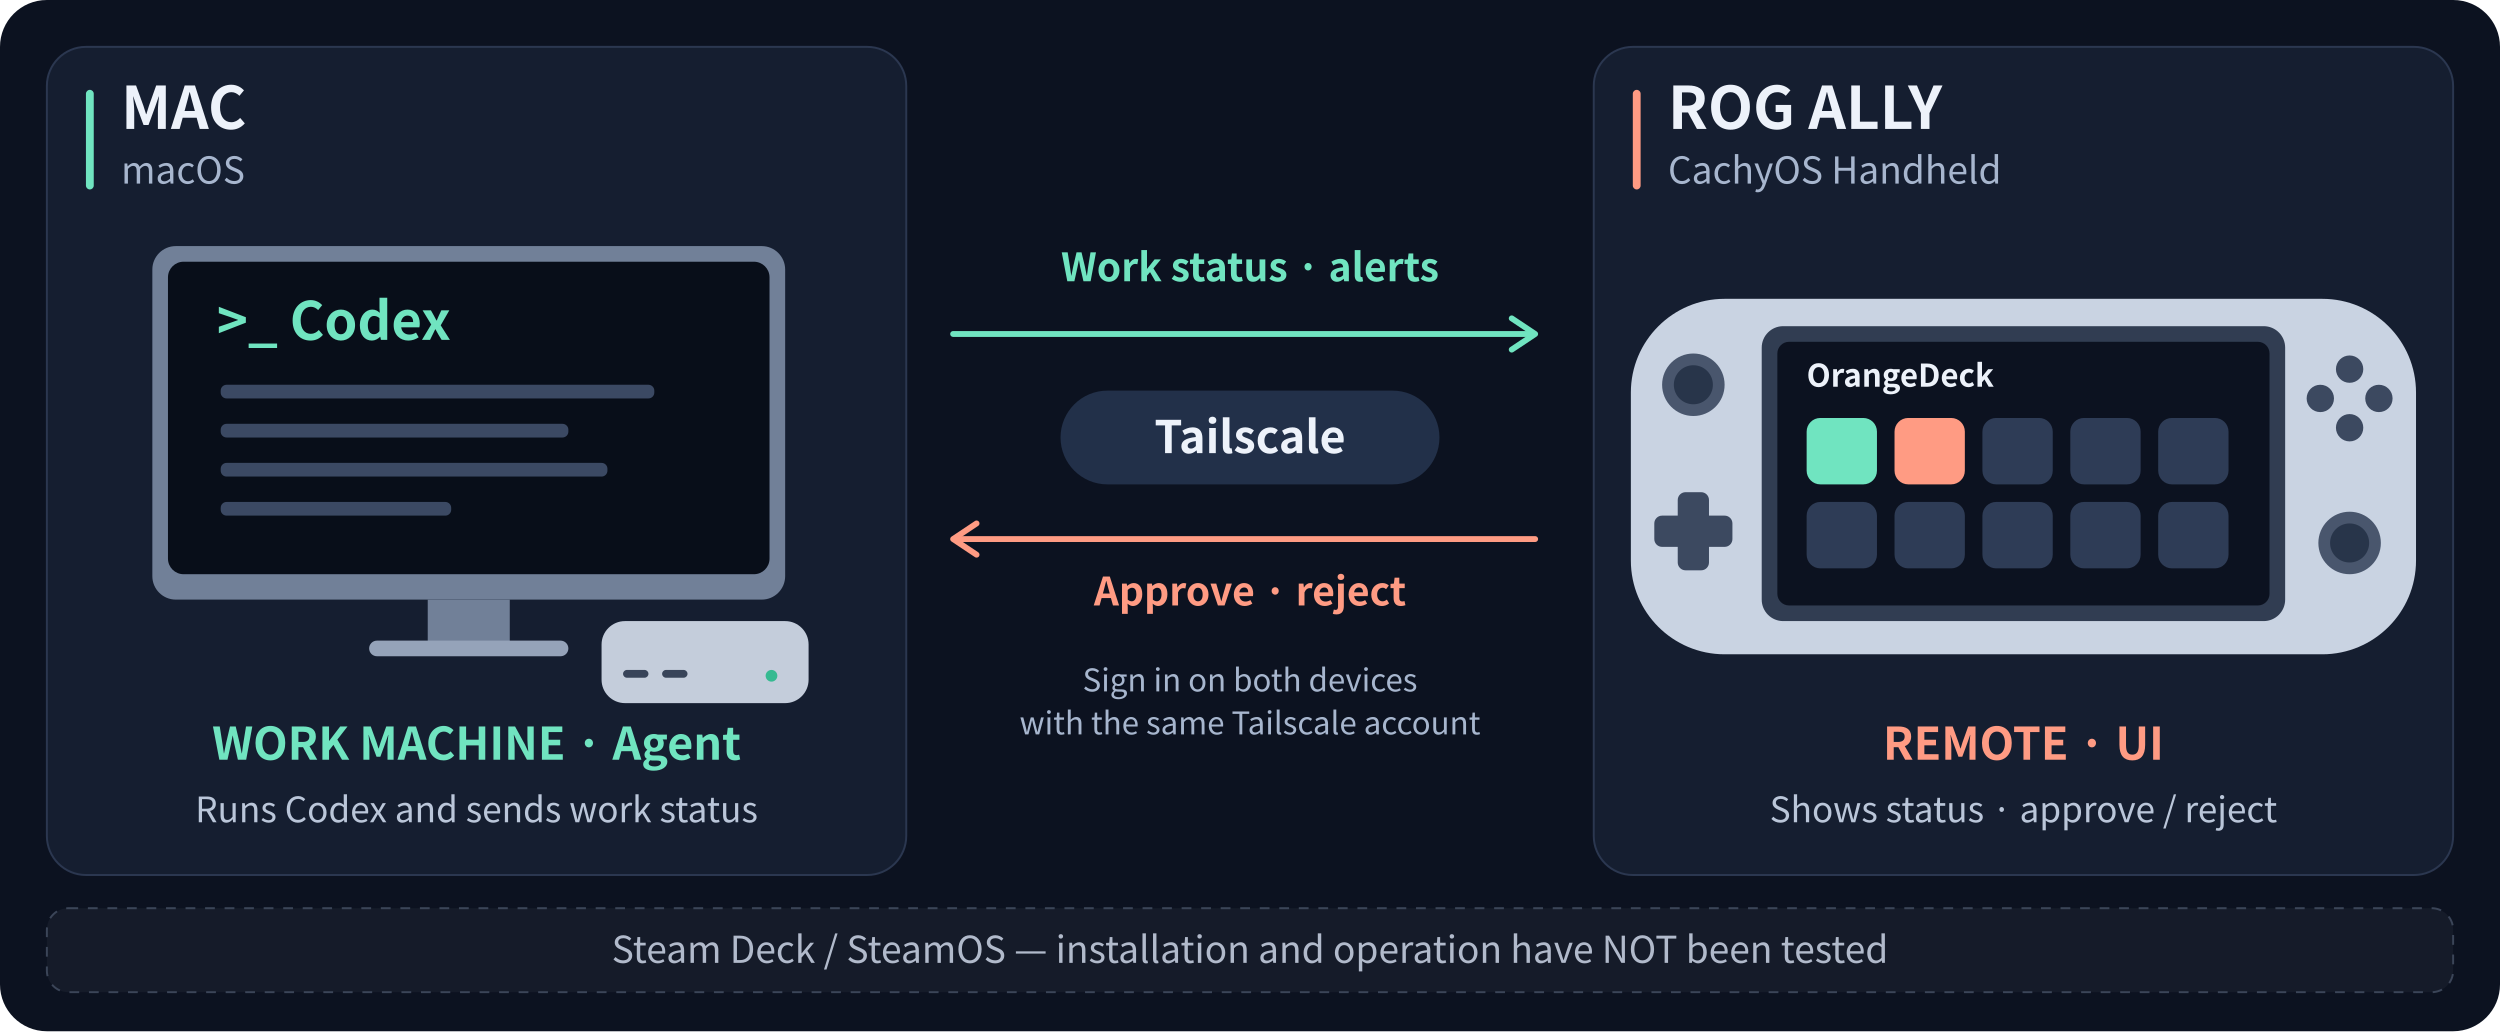
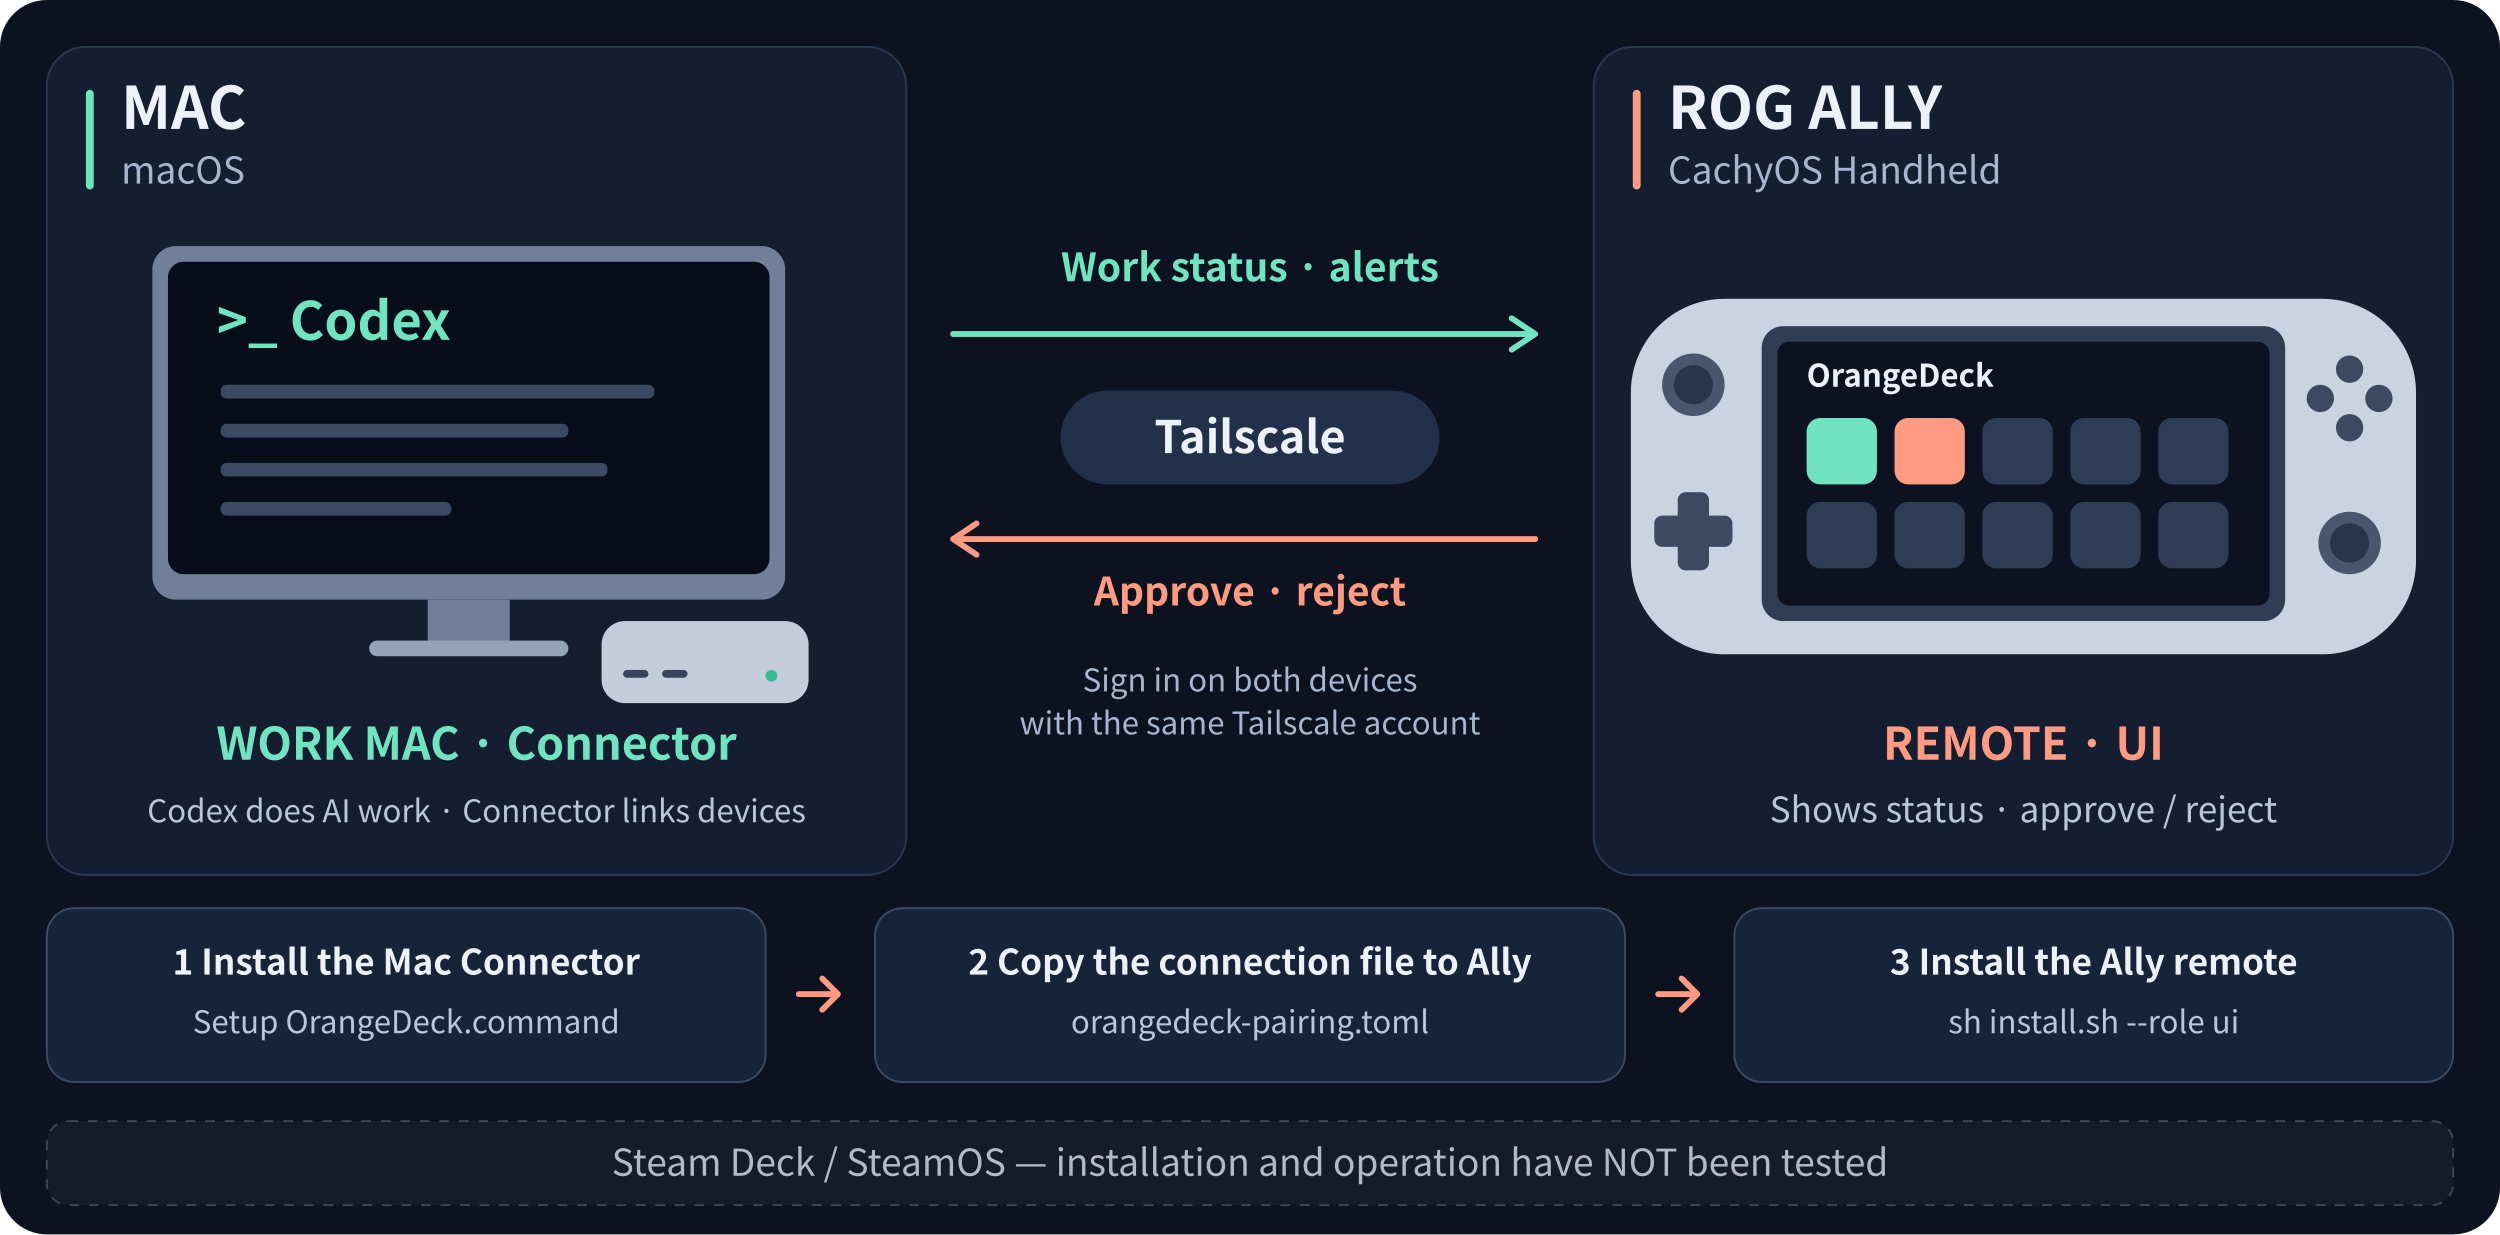
- <svg xmlns="http://www.w3.org/2000/svg" width="1280" height="528" viewBox="0 0 1280 528" role="img" aria-labelledby="title description">
-   <rect x="0" y="0" width="1280" height="528" rx="24" fill="#0c1220" />
+ <svg xmlns="http://www.w3.org/2000/svg" width="1280" height="632" viewBox="0 0 1280 632" role="img" aria-labelledby="title description">
+   <rect x="0" y="0" width="1280" height="632" rx="24" fill="#0c1220" />
  <rect x="24" y="24" width="440" height="424" rx="20" fill="#151e30" stroke="#2b3750" />
  <rect x="44" y="46" width="4" height="51" rx="2" fill="#70e4c0" />
  <rect x="816" y="24" width="440" height="424" rx="20" fill="#151e30" stroke="#2b3750" />
  <rect x="836" y="46" width="4" height="51" rx="2" fill="#ff9b83" />
  <text x="62" y="66" font-family="Noto Sans CJK KR, Apple SD Gothic Neo, Malgun Gothic, sans-serif" font-size="30" fill="#edf2fa" font-weight="800" text-anchor="start">MAC</text>
  <text x="62" y="94" font-family="Noto Sans CJK KR, Apple SD Gothic Neo, Malgun Gothic, sans-serif" font-size="19" fill="#a7b6ce" font-weight="400" text-anchor="start">macOS</text>
  <text x="854" y="66" font-family="Noto Sans CJK KR, Apple SD Gothic Neo, Malgun Gothic, sans-serif" font-size="30" fill="#edf2fa" font-weight="800" text-anchor="start">ROG ALLY</text>
  <text x="854" y="94" font-family="Noto Sans CJK KR, Apple SD Gothic Neo, Malgun Gothic, sans-serif" font-size="19" fill="#a7b6ce" font-weight="400" text-anchor="start">CachyOS Handheld</text>
  <rect x="78" y="126" width="324" height="181" rx="12" fill="#718098" />
  <rect x="86" y="134" width="308" height="160" rx="8" fill="#080e19" />
  <text x="111" y="174" font-family="Noto Sans CJK KR, Apple SD Gothic Neo, Malgun Gothic, sans-serif" font-size="27" fill="#70e4c0" font-weight="700" text-anchor="start">&gt;_ Codex</text>
  <rect x="113" y="197" width="222" height="7" rx="3" fill="#3b4963" />
  <rect x="113" y="217" width="178" height="7" rx="3" fill="#3b4963" />
  <rect x="113" y="237" width="198" height="7" rx="3" fill="#3b4963" />
  <rect x="113" y="257" width="118" height="7" rx="3" fill="#3b4963" />
  <rect x="219" y="307" width="42" height="24" rx="0" fill="#718098" />
  <rect x="189" y="328" width="102" height="8" rx="4" fill="#95a3b9" />
  <rect x="308" y="318" width="106" height="42" rx="12" fill="#c4cddb" />
  <rect x="319" y="343" width="13" height="4" rx="2" fill="#384459" />
  <rect x="339" y="343" width="13" height="4" rx="2" fill="#384459" />
  <circle cx="395" cy="346" r="3" fill="#36ba91" />
  <rect x="835" y="153" width="402" height="182" rx="48" fill="#c9d3e2" />
  <rect x="902" y="167" width="268" height="151" rx="11" fill="#313d52" />
  <rect x="910" y="175" width="252" height="135" rx="6" fill="#0c1220" />
  <text x="925" y="198" font-family="Noto Sans CJK KR, Apple SD Gothic Neo, Malgun Gothic, sans-serif" font-size="16" fill="#edf2fa" font-weight="700" text-anchor="start">OrangeDeck</text>
  <rect x="925" y="214" width="36" height="34" rx="7" fill="#70e4c0" />
  <rect x="970" y="214" width="36" height="34" rx="7" fill="#ff9b83" />
  <rect x="1015" y="214" width="36" height="34" rx="7" fill="#2e3c56" />
  <rect x="1060" y="214" width="36" height="34" rx="7" fill="#2e3c56" />
  <rect x="1105" y="214" width="36" height="34" rx="7" fill="#2e3c56" />
  <rect x="925" y="257" width="36" height="34" rx="7" fill="#2e3c56" />
  <rect x="970" y="257" width="36" height="34" rx="7" fill="#2e3c56" />
  <rect x="1015" y="257" width="36" height="34" rx="7" fill="#2e3c56" />
  <rect x="1060" y="257" width="36" height="34" rx="7" fill="#2e3c56" />
  <rect x="1105" y="257" width="36" height="34" rx="7" fill="#2e3c56" />
  <circle cx="867" cy="197" r="16" fill="#49566d" />
  <circle cx="867" cy="197" r="10" fill="#28354a" />
  <rect x="859" y="252" width="16" height="40" rx="4" fill="#3c4960" />
  <rect x="847" y="264" width="40" height="16" rx="4" fill="#3c4960" />
  <circle cx="1203" cy="189" r="7" fill="#3c4960" />
  <circle cx="1218" cy="204" r="7" fill="#3c4960" />
  <circle cx="1203" cy="219" r="7" fill="#3c4960" />
  <circle cx="1188" cy="204" r="7" fill="#3c4960" />
  <circle cx="1203" cy="278" r="16" fill="#49566d" />
  <circle cx="1203" cy="278" r="10" fill="#28354a" />
-   <text x="244" y="389" font-family="Noto Sans CJK KR, Apple SD Gothic Neo, Malgun Gothic, sans-serif" font-size="23" fill="#70e4c0" font-weight="700" text-anchor="middle">WORK MACHINE · Agent</text>
-   <text x="244" y="421" font-family="Noto Sans CJK KR, Apple SD Gothic Neo, Malgun Gothic, sans-serif" font-size="18" fill="#bac6d9" font-weight="400" text-anchor="middle">Runs Codex and sends work status</text>
+   <text x="244" y="389" font-family="Noto Sans CJK KR, Apple SD Gothic Neo, Malgun Gothic, sans-serif" font-size="23" fill="#70e4c0" font-weight="700" text-anchor="middle">WORK MAC · Connector</text>
+   <text x="244" y="421" font-family="Noto Sans CJK KR, Apple SD Gothic Neo, Malgun Gothic, sans-serif" font-size="16" fill="#bac6d9" font-weight="400" text-anchor="middle">Codex does AI work · Connector links devices</text>
  <text x="1036" y="389" font-family="Noto Sans CJK KR, Apple SD Gothic Neo, Malgun Gothic, sans-serif" font-size="23" fill="#ff9b83" font-weight="700" text-anchor="middle">REMOTE · UI</text>
  <text x="1036" y="421" font-family="Noto Sans CJK KR, Apple SD Gothic Neo, Malgun Gothic, sans-serif" font-size="18" fill="#bac6d9" font-weight="400" text-anchor="middle">Shows status · approve / reject</text>
  <text x="640" y="144" font-family="Noto Sans CJK KR, Apple SD Gothic Neo, Malgun Gothic, sans-serif" font-size="20" fill="#70e4c0" font-weight="600" text-anchor="middle">Work status · alerts</text>
  <line x1="488" y1="171" x2="784" y2="171" stroke="#70e4c0" stroke-width="3" stroke-linecap="round" />
  <path d="M774 163 L786 171 L774 179" fill="none" stroke="#70e4c0" stroke-width="3" stroke-linecap="round" stroke-linejoin="round" />
  <rect x="543" y="200" width="194" height="48" rx="24" fill="#223049" />
  <text x="640" y="232" font-family="Noto Sans CJK KR, Apple SD Gothic Neo, Malgun Gothic, sans-serif" font-size="23" fill="#edf2fa" font-weight="700" text-anchor="middle">Tailscale</text>
  <line x1="786" y1="276" x2="490" y2="276" stroke="#ff9b83" stroke-width="3" stroke-linecap="round" />
  <path d="M500 268 L488 276 L500 284" fill="none" stroke="#ff9b83" stroke-width="3" stroke-linecap="round" stroke-linejoin="round" />
  <text x="640" y="310" font-family="Noto Sans CJK KR, Apple SD Gothic Neo, Malgun Gothic, sans-serif" font-size="20" fill="#ff9b83" font-weight="600" text-anchor="middle">Approve · reject</text>
  <text x="640" y="354" font-family="Noto Sans CJK KR, Apple SD Gothic Neo, Malgun Gothic, sans-serif" font-size="16" fill="#a7b6ce" font-weight="400" text-anchor="middle">Sign in on both devices</text>
  <text x="640" y="376" font-family="Noto Sans CJK KR, Apple SD Gothic Neo, Malgun Gothic, sans-serif" font-size="16" fill="#a7b6ce" font-weight="400" text-anchor="middle">with the same Tailscale account</text>
-   <rect x="24" y="465" width="1232" height="43" rx="11" fill="#151b29" stroke="#3b4558" stroke-dasharray="5 5" />
-   <text x="640" y="493" font-family="Noto Sans CJK KR, Apple SD Gothic Neo, Malgun Gothic, sans-serif" font-size="19" fill="#b1bacb" font-weight="400" text-anchor="middle">Steam Deck / SteamOS — installation and operation have NOT been tested</text>
+   <rect x="24" y="465" width="368" height="89" rx="14" fill="#172338" stroke="#3b4963" />
+   <text x="208" y="499" font-family="Noto Sans CJK KR, Apple SD Gothic Neo, Malgun Gothic, sans-serif" font-size="18" fill="#edf2fa" font-weight="700" text-anchor="middle">1  Install the Mac Connector</text>
+   <text x="208" y="529" font-family="Noto Sans CJK KR, Apple SD Gothic Neo, Malgun Gothic, sans-serif" font-size="16" fill="#bac6d9" text-anchor="middle">Setup OrangeDeck.command</text>
+   <rect x="448" y="465" width="384" height="89" rx="14" fill="#172338" stroke="#3b4963" />
+   <text x="640" y="499" font-family="Noto Sans CJK KR, Apple SD Gothic Neo, Malgun Gothic, sans-serif" font-size="18" fill="#edf2fa" font-weight="700" text-anchor="middle">2  Copy the connection file to Ally</text>
+   <text x="640" y="529" font-family="Noto Sans CJK KR, Apple SD Gothic Neo, Malgun Gothic, sans-serif" font-size="16" fill="#bac6d9" text-anchor="middle">orangedeck-pairing.toml</text>
+   <rect x="888" y="465" width="368" height="89" rx="14" fill="#172338" stroke="#3b4963" />
+   <text x="1072" y="499" font-family="Noto Sans CJK KR, Apple SD Gothic Neo, Malgun Gothic, sans-serif" font-size="18" fill="#edf2fa" font-weight="700" text-anchor="middle">3  Install the Ally remote</text>
+   <text x="1072" y="529" font-family="Noto Sans CJK KR, Apple SD Gothic Neo, Malgun Gothic, sans-serif" font-size="16" fill="#bac6d9" text-anchor="middle">sh install.sh --role ui</text>
+   <path d="M409 509 L429 509 M421 501 L429 509 L421 517" fill="none" stroke="#ff9b83" stroke-width="3" stroke-linecap="round" stroke-linejoin="round" />
+   <path d="M849 509 L869 509 M861 501 L869 509 L861 517" fill="none" stroke="#ff9b83" stroke-width="3" stroke-linecap="round" stroke-linejoin="round" />
+   <rect x="24" y="574" width="1232" height="43" rx="11" fill="#151b29" stroke="#3b4558" stroke-dasharray="5 5" />
+   <text x="640" y="602" font-family="Noto Sans CJK KR, Apple SD Gothic Neo, Malgun Gothic, sans-serif" font-size="19" fill="#b1bacb" font-weight="400" text-anchor="middle">Steam Deck / SteamOS — installation and operation have NOT been tested</text>
</svg>
